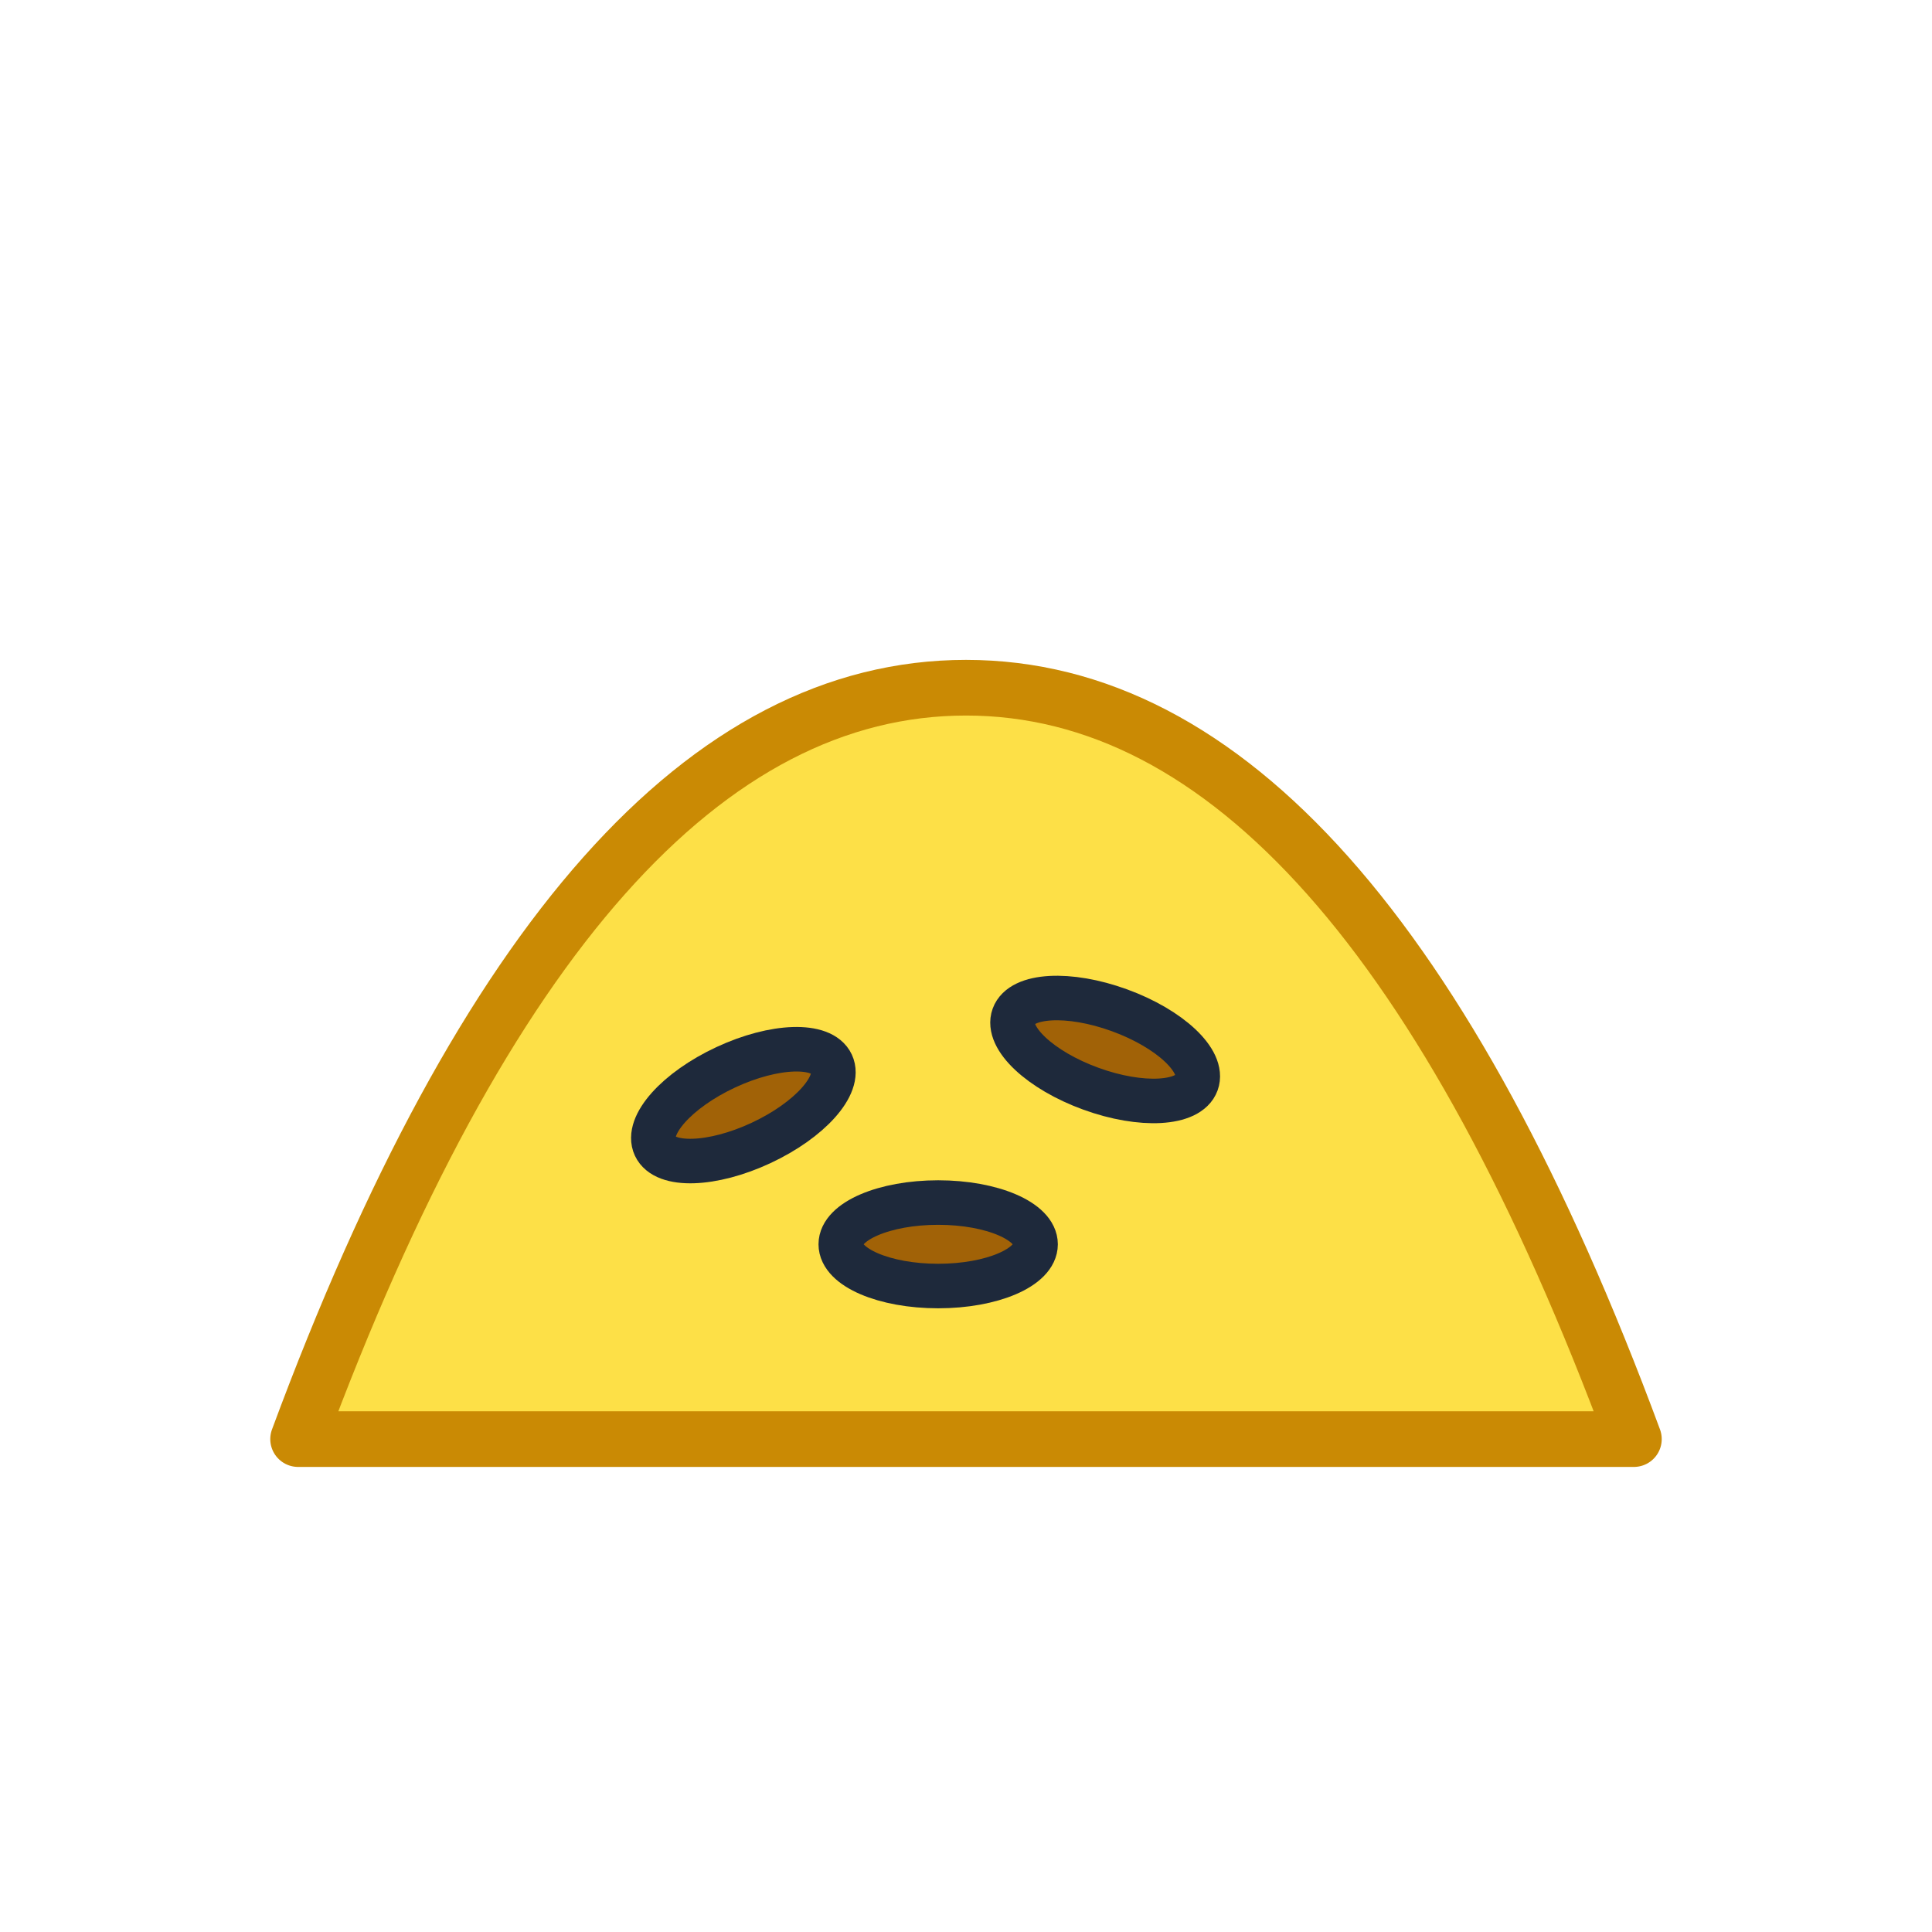
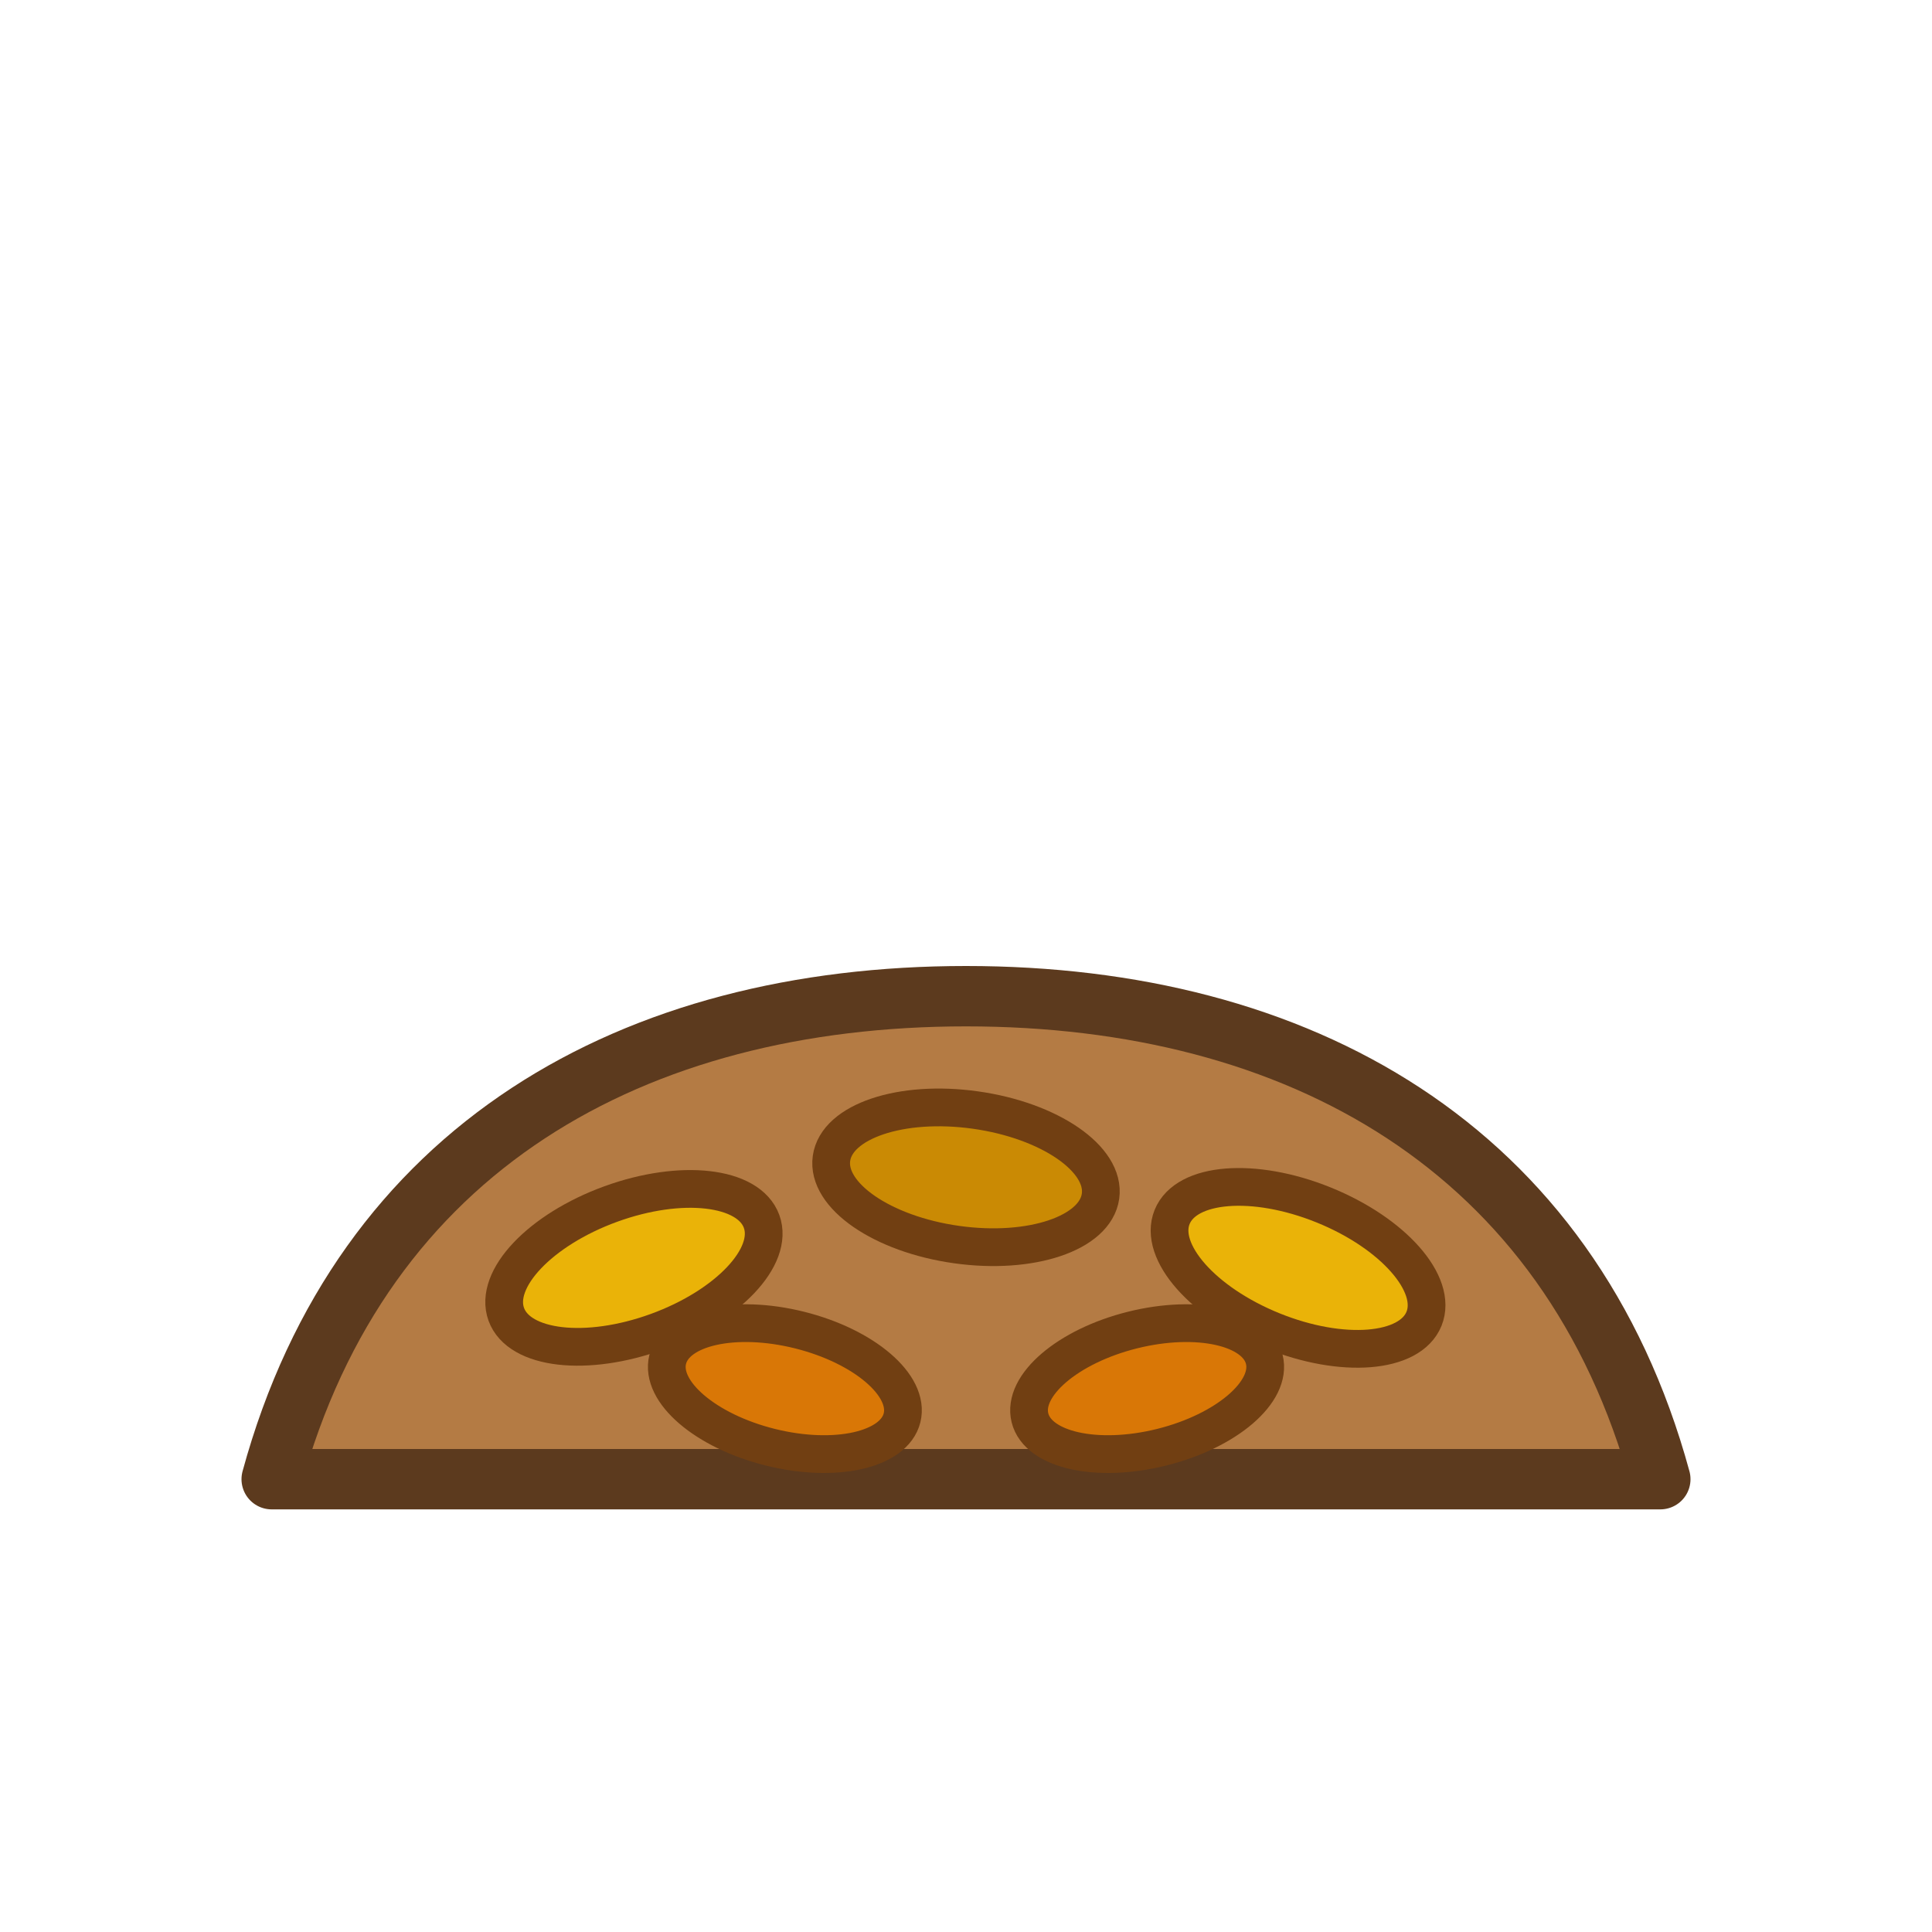
<svg xmlns="http://www.w3.org/2000/svg" viewBox="0 0 128 128" width="128" height="128">
-   <g data-normalized="1" transform="translate(5, 5) scale(0.921875)" stroke-linecap="round" stroke-linejoin="round">
-     <path d="M16 98 Q36 44 64 44 Q92 44 112 98 Z" fill="#FDE047" stroke="#CA8A04" stroke-width="4" />
-     <ellipse cx="48" cy="74" rx="7" ry="3" transform="rotate(-25 48 74)" fill="#A16207" stroke="#1E293B" stroke-width="3.2" stroke-linejoin="round" />
-     <ellipse cx="74" cy="70" rx="7" ry="3" transform="rotate(20 74 70)" fill="#A16207" stroke="#1E293B" stroke-width="3.2" stroke-linejoin="round" />
-     <ellipse cx="62" cy="84" rx="7" ry="3" fill="#A16207" stroke="#1E293B" stroke-width="3.2" stroke-linejoin="round" />
+   <g stroke-linecap="round" stroke-linejoin="round">
+     <path d="M18 98 C24 76 42 66 64 66 C86 66 104 76 110 98 Z" fill="#B47B44" stroke="#5C3A1E" stroke-width="4" />
+     <ellipse cx="42" cy="84" rx="9" ry="4.5" transform="rotate(-20 42 84)" fill="#EAB308" stroke="#713F12" stroke-width="2.5" />
+     <ellipse cx="64" cy="78" rx="9" ry="4.5" transform="rotate(8 64 78)" fill="#CA8A04" stroke="#713F12" stroke-width="2.5" />
+     <ellipse cx="86" cy="84" rx="9" ry="4.5" transform="rotate(22 86 84)" fill="#EAB308" stroke="#713F12" stroke-width="2.5" />
+     <ellipse cx="52" cy="92" rx="8" ry="4" transform="rotate(14 52 92)" fill="#D97706" stroke="#713F12" stroke-width="2.5" />
+     <ellipse cx="76" cy="92" rx="8" ry="4" transform="rotate(-14 76 92)" fill="#D97706" stroke="#713F12" stroke-width="2.5" />
  </g>
</svg>
